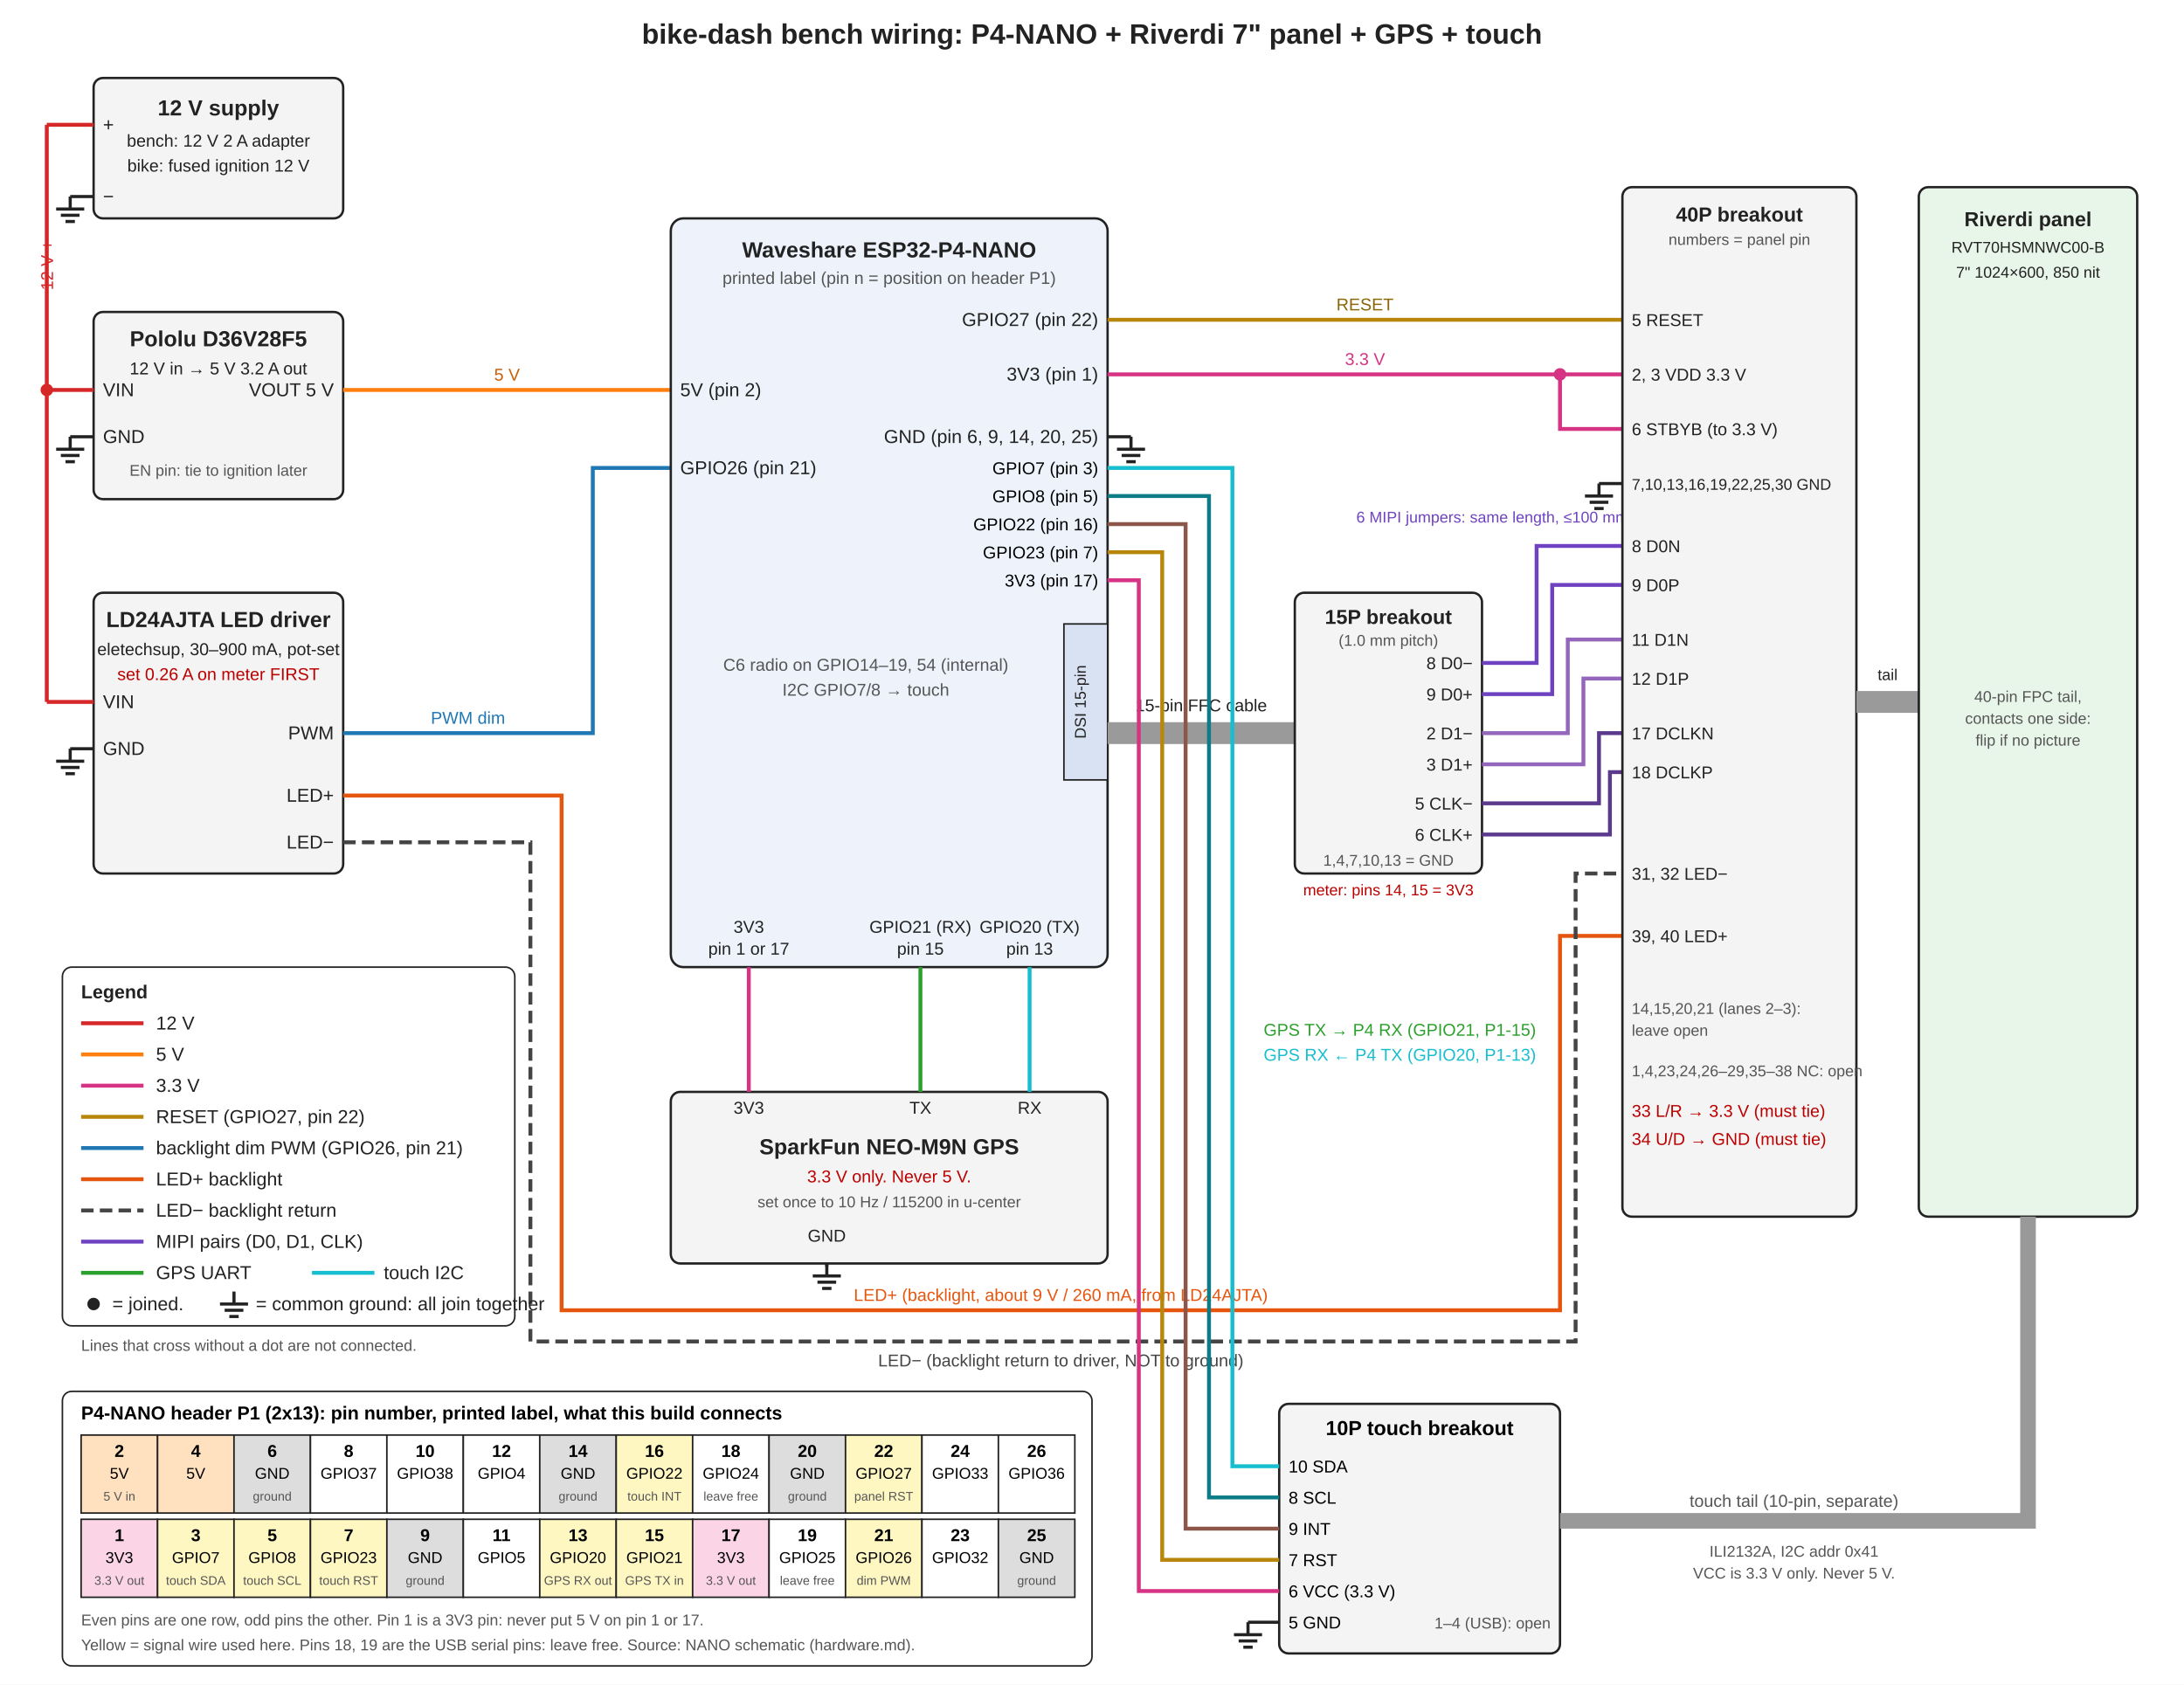
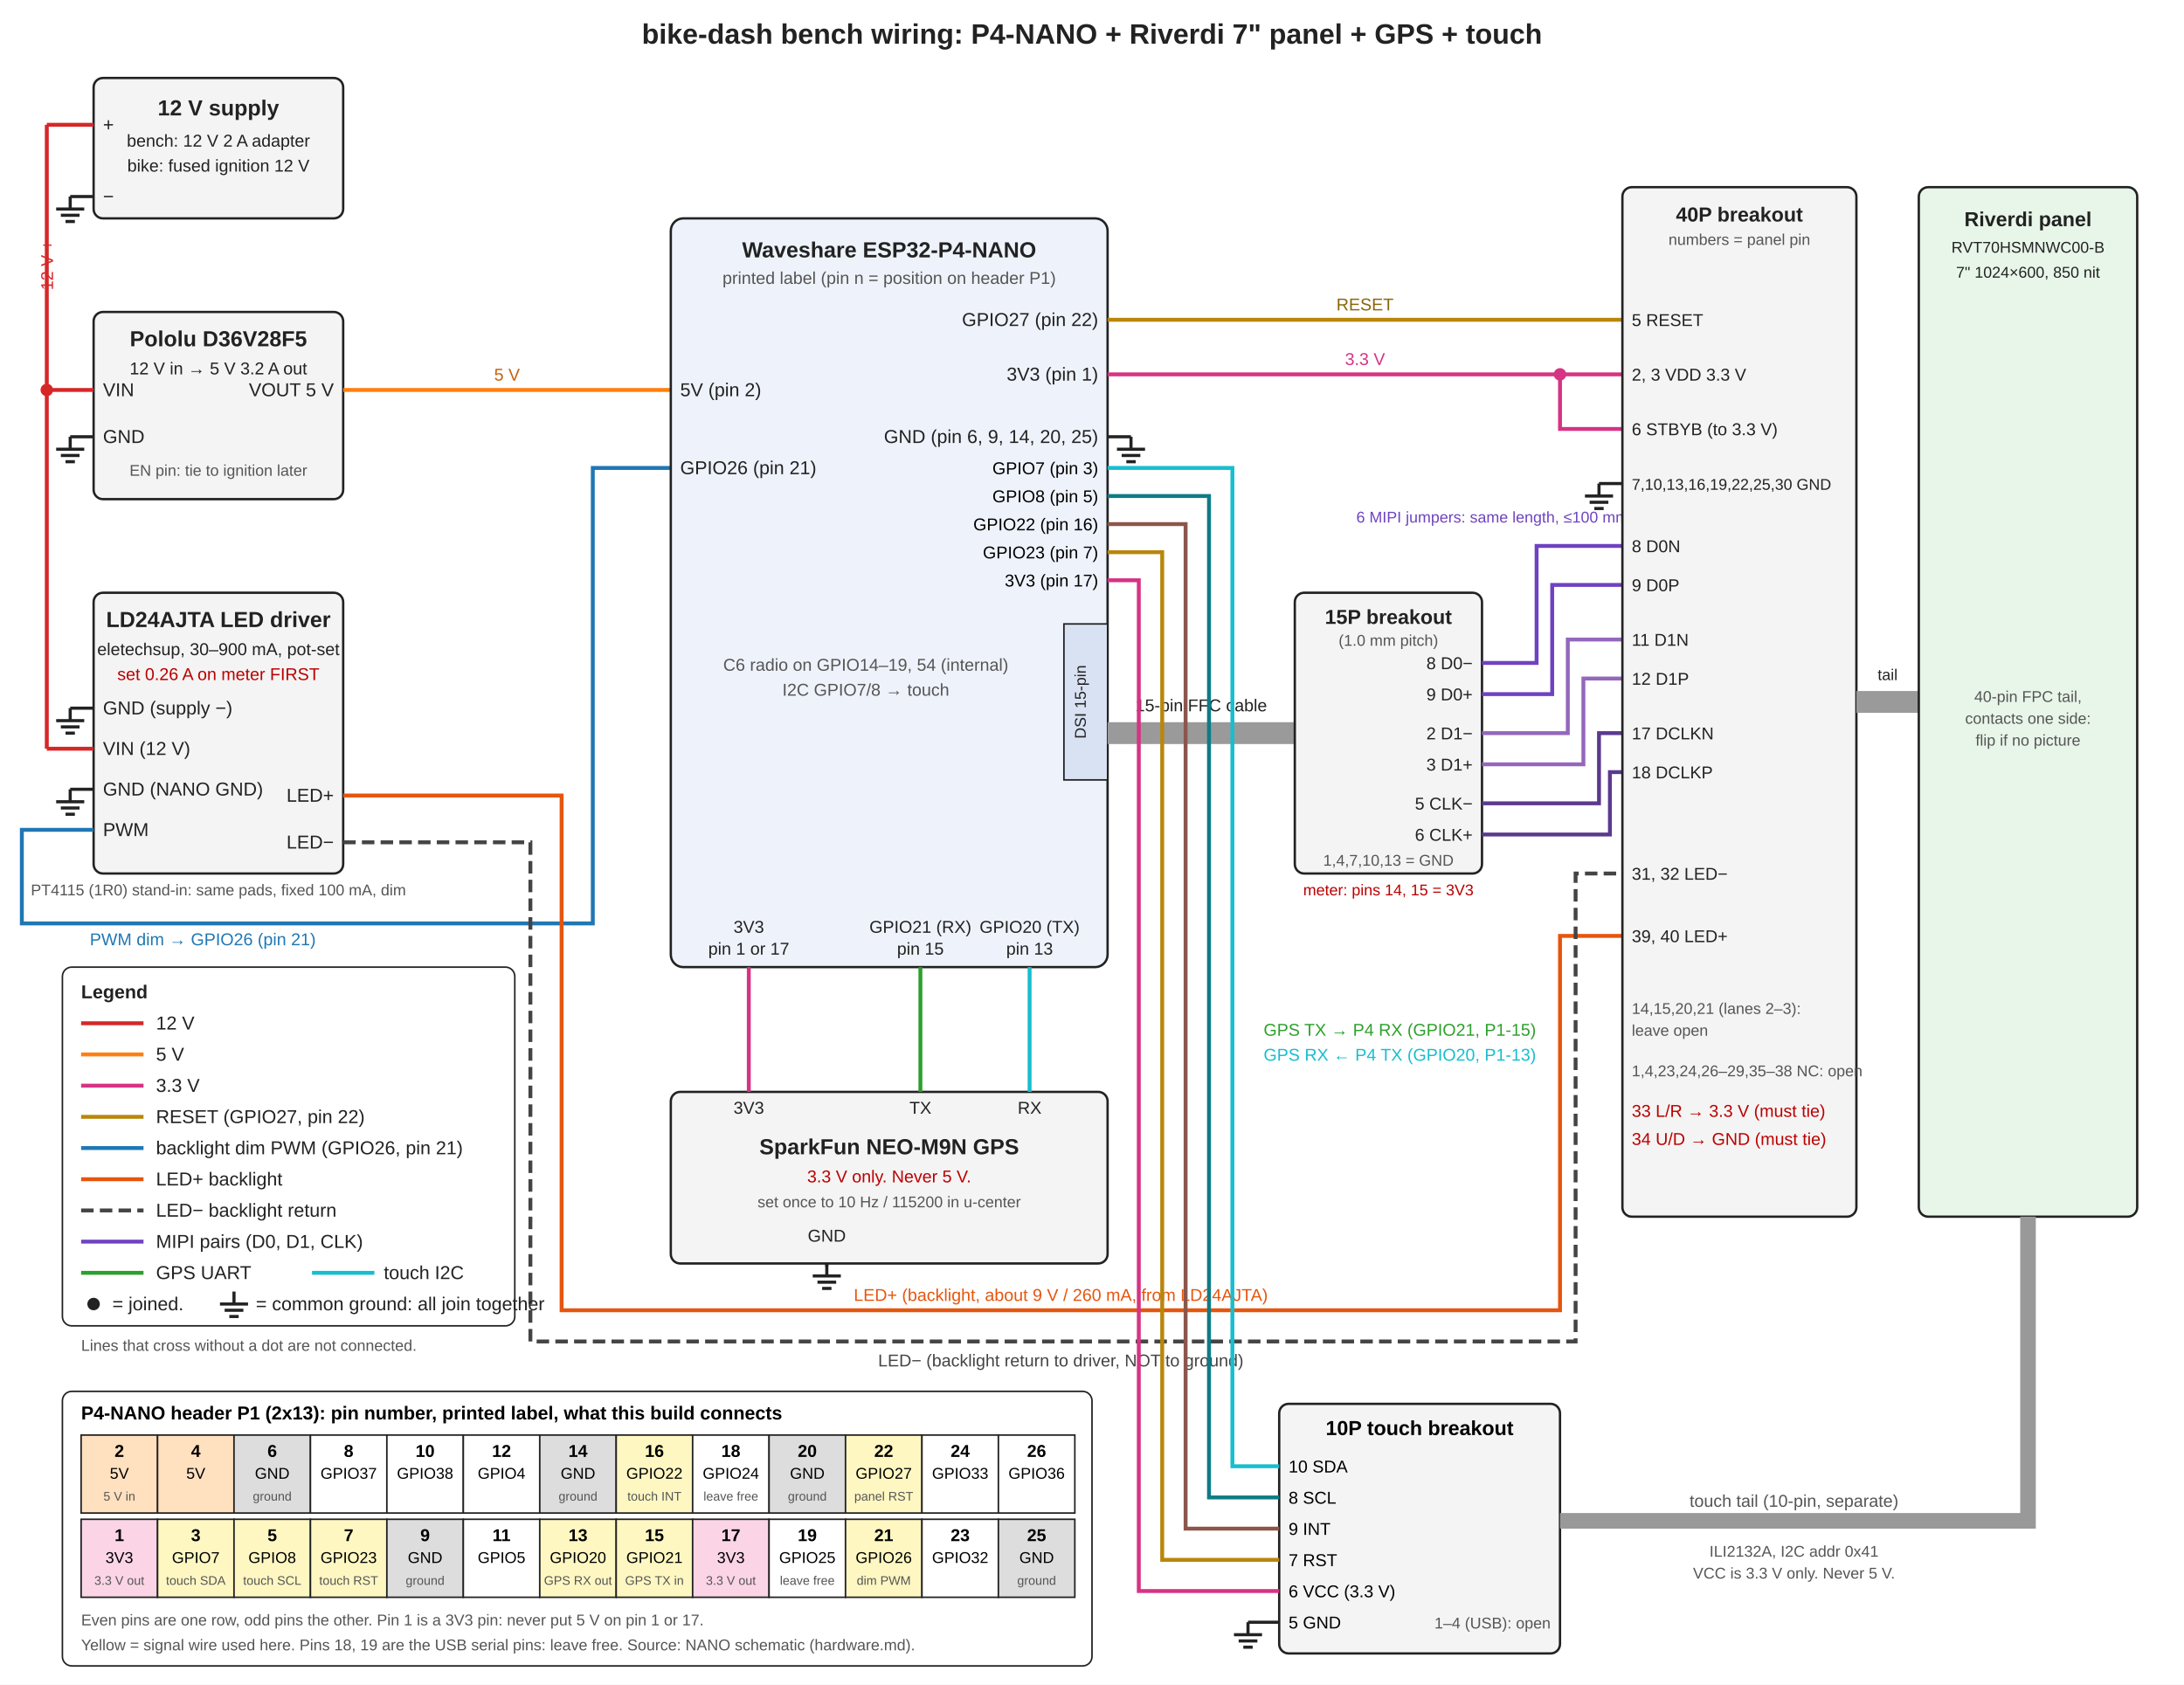
<svg xmlns="http://www.w3.org/2000/svg" viewBox="0 0 1400 1080" width="1400" height="1080" role="img" aria-label="Bench wiring: 12 V supply feeds a Pololu 5 V buck and an LD24AJTA LED driver; the P4-NANO gets 5 V, drives the panel over a 15-pin FFC to a 15-pin breakout, six MIPI jumpers to a 40-pin breakout, and the Riverdi panel tail; RESET, 3.3 V and STBYB from the P4-NANO header; backlight LED+/LED- from the LD24AJTA; GPS on 3.3 V and GPIO20/21; touch on a 10-pin breakout: I2C GPIO7/8, INT GPIO22, RST GPIO23, 3.3 V.">
  <defs>
    <g id="gnd" stroke="#222" stroke-width="2" fill="none">
      <line x1="0" y1="0" x2="0" y2="8" />
      <line x1="-9" y1="8" x2="9" y2="8" />
      <line x1="-6" y1="12" x2="6" y2="12" />
      <line x1="-3" y1="16" x2="3" y2="16" />
    </g>
  </defs>
  <rect x="0" y="0" width="1400" height="1080" fill="#ffffff" />
  <g font-family="Arial, Helvetica, sans-serif" font-size="12" fill="#222">
    <text x="700" y="28" font-size="18" font-weight="bold" text-anchor="middle">bike-dash bench wiring: P4-NANO + Riverdi 7" panel + GPS + touch</text>
    <rect x="60" y="50" width="160" height="90" rx="6" fill="#f4f4f4" stroke="#222" stroke-width="1.5" />
    <text x="140" y="74" font-size="14" font-weight="bold" text-anchor="middle">12 V supply</text>
    <text x="140" y="94" font-size="11" text-anchor="middle">bench: 12 V 2 A adapter</text>
    <text x="140" y="110" font-size="11" text-anchor="middle">bike: fused ignition 12 V</text>
    <text x="66" y="84" font-size="12">+</text>
    <text x="66" y="130" font-size="12">−</text>
    <line x1="60" y1="126" x2="45" y2="126" stroke="#222" stroke-width="2" />
    <use href="#gnd" x="45" y="126" />
    <rect x="60" y="200" width="160" height="120" rx="6" fill="#f4f4f4" stroke="#222" stroke-width="1.5" />
    <text x="140" y="222" font-size="14" font-weight="bold" text-anchor="middle">Pololu D36V28F5</text>
    <text x="140" y="240" font-size="11" text-anchor="middle">12 V in → 5 V 3.2 A out</text>
    <text x="66" y="254">VIN</text>
    <text x="66" y="284">GND</text>
    <line x1="60" y1="280" x2="45" y2="280" stroke="#222" stroke-width="2" />
    <use href="#gnd" x="45" y="280" />
    <text x="214" y="254" text-anchor="end">VOUT 5 V</text>
    <text x="140" y="305" font-size="10" text-anchor="middle" fill="#555">EN pin: tie to ignition later</text>
    <rect x="60" y="380" width="160" height="180" rx="6" fill="#f4f4f4" stroke="#222" stroke-width="1.5" />
    <text x="140" y="402" font-size="14" font-weight="bold" text-anchor="middle">LD24AJTA LED driver</text>
    <text x="140" y="420" font-size="11" text-anchor="middle">eletechsup, 30–900 mA, pot-set</text>
    <text x="140" y="436" font-size="11" text-anchor="middle" fill="#b00">set 0.26 A on meter FIRST</text>
-     <text x="66" y="454">VIN</text>
-     <text x="66" y="484">GND</text>
-     <line x1="60" y1="480" x2="45" y2="480" stroke="#222" stroke-width="2" />
-     <use href="#gnd" x="45" y="480" />
-     <text x="214" y="474" text-anchor="end">PWM</text>
+     <text x="66" y="458">GND (supply −)</text>
+     <line x1="60" y1="454" x2="45" y2="454" stroke="#222" stroke-width="2" />
+     <use href="#gnd" x="45" y="454" />
+     <text x="66" y="484">VIN (12 V)</text>
+     <text x="66" y="510">GND (NANO GND)</text>
+     <line x1="60" y1="506" x2="45" y2="506" stroke="#222" stroke-width="2" />
+     <use href="#gnd" x="45" y="506" />
+     <text x="66" y="536">PWM</text>
+     <text x="140" y="574" font-size="10" text-anchor="middle" fill="#555">PT4115 (1R0) stand-in: same pads, fixed 100 mA, dim</text>
    <text x="214" y="514" text-anchor="end">LED+</text>
    <text x="214" y="544" text-anchor="end">LED−</text>
    <g stroke="#d62728" stroke-width="2.5" fill="none">
-       <line x1="30" y1="80" x2="30" y2="450" />
+       <line x1="30" y1="80" x2="30" y2="480" />
      <line x1="30" y1="80" x2="60" y2="80" />
      <line x1="30" y1="250" x2="60" y2="250" />
-       <line x1="30" y1="450" x2="60" y2="450" />
+       <line x1="30" y1="480" x2="60" y2="480" />
    </g>
    <circle cx="30" cy="250" r="4" fill="#d62728" />
    <text x="34" y="170" font-size="11" fill="#d62728" transform="rotate(-90 34 170)" text-anchor="middle">12 V +</text>
    <line x1="220" y1="250" x2="430" y2="250" stroke="#ff7f0e" stroke-width="2.5" />
    <text x="325" y="244" font-size="11" fill="#c8600a" text-anchor="middle">5 V</text>
-     <polyline points="220,470 380,470 380,300 430,300" fill="none" stroke="#1f77b4" stroke-width="2.5" />
-     <text x="300" y="464" font-size="11" fill="#1f77b4" text-anchor="middle">PWM dim</text>
+     <polyline points="60,532 14,532 14,592 380,592 380,300 430,300" fill="none" stroke="#1f77b4" stroke-width="2.5" />
+     <text x="130" y="606" font-size="11" fill="#1f77b4" text-anchor="middle">PWM dim → GPIO26 (pin 21)</text>
    <polyline points="220,510 360,510 360,840 1000,840 1000,600 1040,600" fill="none" stroke="#e6550d" stroke-width="2.5" />
    <polyline points="220,540 340,540 340,860 1010,860 1010,560 1040,560" fill="none" stroke="#444" stroke-width="2.5" stroke-dasharray="8 4" />
    <text x="680" y="834" font-size="11" fill="#e6550d" text-anchor="middle">LED+  (backlight, about 9 V / 260 mA, from LD24AJTA)</text>
    <text x="680" y="876" font-size="11" fill="#444" text-anchor="middle">LED−  (backlight return to driver, NOT to ground)</text>
    <rect x="430" y="140" width="280" height="480" rx="8" fill="#eef3fb" stroke="#222" stroke-width="1.5" />
    <text x="570" y="165" font-size="14" font-weight="bold" text-anchor="middle">Waveshare ESP32-P4-NANO</text>
    <text x="570" y="182" font-size="11" text-anchor="middle" fill="#555">printed label (pin n = position on header P1)</text>
    <text x="436" y="254">5V (pin 2)</text>
    <text x="436" y="304">GPIO26 (pin 21)</text>
    <text x="704" y="209" text-anchor="end">GPIO27 (pin 22)</text>
    <text x="704" y="244" text-anchor="end">3V3 (pin 1)</text>
    <text x="704" y="284" text-anchor="end">GND (pin 6, 9, 14, 20, 25)</text>
    <line x1="710" y1="280" x2="725" y2="280" stroke="#222" stroke-width="2" />
    <use href="#gnd" x="725" y="280" />
    <rect x="682" y="400" width="28" height="100" fill="#d9e2f3" stroke="#222" />
    <text x="696" y="450" font-size="10" text-anchor="middle" transform="rotate(-90 696 450)">DSI 15-pin</text>
    <text x="480" y="598" font-size="11" text-anchor="middle">3V3</text>
    <text x="480" y="612" font-size="11" text-anchor="middle">pin 1 or 17</text>
    <text x="590" y="598" font-size="11" text-anchor="middle">GPIO21 (RX)</text>
    <text x="590" y="612" font-size="11" text-anchor="middle">pin 15</text>
    <text x="660" y="598" font-size="11" text-anchor="middle">GPIO20 (TX)</text>
    <text x="660" y="612" font-size="11" text-anchor="middle">pin 13</text>
    <text x="555" y="430" font-size="11" text-anchor="middle" fill="#555">C6 radio on GPIO14–19, 54 (internal)</text>
    <text x="555" y="446" font-size="11" text-anchor="middle" fill="#555">I2C GPIO7/8 → touch</text>
    <line x1="710" y1="205" x2="1040" y2="205" stroke="#b8860b" stroke-width="2.5" />
    <text x="875" y="199" font-size="11" fill="#8a6508" text-anchor="middle">RESET</text>
    <polyline points="710,240 1040,240" fill="none" stroke="#d63384" stroke-width="2.5" />
    <polyline points="1000,240 1000,275 1040,275" fill="none" stroke="#d63384" stroke-width="2.5" />
    <circle cx="1000" cy="240" r="4" fill="#d63384" />
    <text x="875" y="234" font-size="11" fill="#d63384" text-anchor="middle">3.3 V</text>
    <line x1="710" y1="470" x2="830" y2="470" stroke="#9a9a9a" stroke-width="14" />
    <text x="770" y="456" font-size="11" text-anchor="middle">15-pin FFC cable</text>
    <text x="890" y="574" font-size="10" text-anchor="middle" fill="#b00">meter: pins 14, 15 = 3V3</text>
    <rect x="830" y="380" width="120" height="180" rx="6" fill="#f4f4f4" stroke="#222" stroke-width="1.5" />
    <text x="890" y="400" font-size="13" font-weight="bold" text-anchor="middle">15P breakout</text>
    <text x="890" y="414" font-size="10" text-anchor="middle" fill="#555">(1.0 mm pitch)</text>
    <text x="944" y="429" text-anchor="end" font-size="11">8  D0−</text>
    <text x="944" y="449" text-anchor="end" font-size="11">9  D0+</text>
    <text x="944" y="474" text-anchor="end" font-size="11">2  D1−</text>
    <text x="944" y="494" text-anchor="end" font-size="11">3  D1+</text>
    <text x="944" y="519" text-anchor="end" font-size="11">5  CLK−</text>
    <text x="944" y="539" text-anchor="end" font-size="11">6  CLK+</text>
    <text x="890" y="555" font-size="10" text-anchor="middle" fill="#555">1,4,7,10,13 = GND</text>
    <g fill="none" stroke-width="2.5">
      <polyline points="950,425 985,425 985,350 1040,350" stroke="#6f42c1" />
      <polyline points="950,445 995,445 995,375 1040,375" stroke="#6f42c1" />
      <polyline points="950,470 1005,470 1005,410 1040,410" stroke="#9467bd" />
      <polyline points="950,490 1015,490 1015,435 1040,435" stroke="#9467bd" />
      <polyline points="950,515 1025,515 1025,470 1040,470" stroke="#5b3a8e" />
      <polyline points="950,535 1032,535 1032,495 1040,495" stroke="#5b3a8e" />
    </g>
    <text x="990" y="335" font-size="10" fill="#6f42c1" text-anchor="middle">6 MIPI jumpers: same length, ≤100 mm, pairs together</text>
    <rect x="1040" y="120" width="150" height="660" rx="6" fill="#f4f4f4" stroke="#222" stroke-width="1.5" />
    <text x="1115" y="142" font-size="13" font-weight="bold" text-anchor="middle">40P breakout</text>
    <text x="1115" y="157" font-size="10" text-anchor="middle" fill="#555">numbers = panel pin</text>
    <text x="1046" y="209" font-size="11">5  RESET</text>
    <text x="1046" y="244" font-size="11">2, 3  VDD 3.3 V</text>
    <text x="1046" y="279" font-size="11">6  STBYB (to 3.3 V)</text>
    <text x="1046" y="314" font-size="10">7,10,13,16,19,22,25,30 GND</text>
    <line x1="1040" y1="310" x2="1025" y2="310" stroke="#222" stroke-width="2" />
    <use href="#gnd" x="1025" y="310" />
    <text x="1046" y="354" font-size="11">8  D0N</text>
    <text x="1046" y="379" font-size="11">9  D0P</text>
    <text x="1046" y="414" font-size="11">11  D1N</text>
    <text x="1046" y="439" font-size="11">12  D1P</text>
    <text x="1046" y="474" font-size="11">17  DCLKN</text>
    <text x="1046" y="499" font-size="11">18  DCLKP</text>
    <text x="1046" y="564" font-size="11">31, 32  LED−</text>
    <text x="1046" y="604" font-size="11">39, 40  LED+</text>
    <text x="1046" y="650" font-size="10" fill="#555">14,15,20,21 (lanes 2–3):</text>
    <text x="1046" y="664" font-size="10" fill="#555">leave open</text>
    <text x="1046" y="690" font-size="10" fill="#555">1,4,23,24,26–29,35–38 NC: open</text>
    <text x="1046" y="716" font-size="11" fill="#b00">33  L/R → 3.3 V (must tie)</text>
    <text x="1046" y="734" font-size="11" fill="#b00">34  U/D → GND (must tie)</text>
    <line x1="1190" y1="450" x2="1230" y2="450" stroke="#9a9a9a" stroke-width="14" />
    <text x="1210" y="436" font-size="10" text-anchor="middle">tail</text>
    <rect x="1230" y="120" width="140" height="660" rx="6" fill="#e8f5e9" stroke="#222" stroke-width="1.5" />
    <text x="1300" y="145" font-size="13" font-weight="bold" text-anchor="middle">Riverdi panel</text>
    <text x="1300" y="162" font-size="10" text-anchor="middle">RVT70HSMNWC00-B</text>
    <text x="1300" y="178" font-size="10" text-anchor="middle">7" 1024×600, 850 nit</text>
    <text x="1300" y="450" font-size="10" text-anchor="middle" fill="#555">40-pin FPC tail,</text>
    <text x="1300" y="464" font-size="10" text-anchor="middle" fill="#555">contacts one side:</text>
    <text x="1300" y="478" font-size="10" text-anchor="middle" fill="#555">flip if no picture</text>
    <rect x="430" y="700" width="280" height="110" rx="6" fill="#f4f4f4" stroke="#222" stroke-width="1.5" />
    <text x="570" y="740" font-size="14" font-weight="bold" text-anchor="middle">SparkFun NEO-M9N GPS</text>
    <text x="570" y="758" font-size="11" text-anchor="middle" fill="#b00">3.3 V only. Never 5 V.</text>
    <text x="570" y="774" font-size="10" text-anchor="middle" fill="#555">set once to 10 Hz / 115200 in u-center</text>
    <text x="480" y="714" font-size="11" text-anchor="middle">3V3</text>
    <text x="590" y="714" font-size="11" text-anchor="middle">TX</text>
    <text x="660" y="714" font-size="11" text-anchor="middle">RX</text>
    <text x="530" y="796" font-size="11" text-anchor="middle">GND</text>
    <line x1="530" y1="810" x2="530" y2="812" stroke="#222" stroke-width="2" />
    <use href="#gnd" x="530" y="810" />
    <line x1="480" y1="620" x2="480" y2="700" stroke="#d63384" stroke-width="2.5" />
    <line x1="590" y1="620" x2="590" y2="700" stroke="#2ca02c" stroke-width="2.5" />
    <line x1="660" y1="620" x2="660" y2="700" stroke="#17becf" stroke-width="2.5" />
    <text x="810" y="664" font-size="11" fill="#2ca02c">GPS TX → P4 RX (GPIO21, P1-15)</text>
    <text x="810" y="680" font-size="11" fill="#17becf">GPS RX ← P4 TX (GPIO20, P1-13)</text>
    <rect x="40" y="620" width="290" height="230" rx="6" fill="#fff" stroke="#222" stroke-width="1" />
    <text x="52" y="640" font-size="12" font-weight="bold">Legend</text>
    <line x1="52" y1="656" x2="92" y2="656" stroke="#d62728" stroke-width="2.5" />
    <text x="100" y="660">12 V</text>
    <line x1="52" y1="676" x2="92" y2="676" stroke="#ff7f0e" stroke-width="2.5" />
    <text x="100" y="680">5 V</text>
    <line x1="52" y1="696" x2="92" y2="696" stroke="#d63384" stroke-width="2.5" />
    <text x="100" y="700">3.3 V</text>
    <line x1="52" y1="716" x2="92" y2="716" stroke="#b8860b" stroke-width="2.5" />
    <text x="100" y="720">RESET (GPIO27, pin 22)</text>
    <line x1="52" y1="736" x2="92" y2="736" stroke="#1f77b4" stroke-width="2.5" />
    <text x="100" y="740">backlight dim PWM (GPIO26, pin 21)</text>
    <line x1="52" y1="756" x2="92" y2="756" stroke="#e6550d" stroke-width="2.5" />
    <text x="100" y="760">LED+ backlight</text>
    <line x1="52" y1="776" x2="92" y2="776" stroke="#444" stroke-width="2.5" stroke-dasharray="8 4" />
    <text x="100" y="780">LED− backlight return</text>
    <line x1="52" y1="796" x2="92" y2="796" stroke="#6f42c1" stroke-width="2.5" />
    <text x="100" y="800">MIPI pairs (D0, D1, CLK)</text>
    <line x1="52" y1="816" x2="92" y2="816" stroke="#2ca02c" stroke-width="2.5" />
    <text x="100" y="820">GPS UART</text>
    <line x1="200" y1="816" x2="240" y2="816" stroke="#17becf" stroke-width="2.5" />
    <text x="246" y="820">touch I2C</text>
    <circle cx="60" cy="836" r="4" fill="#222" />
    <text x="72" y="840">= joined.</text>
    <use href="#gnd" x="150" y="828" />
    <text x="164" y="840">= common ground: all join together</text>
    <text x="52" y="866" font-size="10" fill="#555">Lines that cross without a dot are not connected.</text>
  </g>
  <g font-family="Arial, Helvetica, sans-serif">
    <rect x="820" y="900" width="180" height="160" rx="6" fill="#f4f4f4" stroke="#222" stroke-width="1.5" />
    <text x="704" y="304" text-anchor="end" font-size="11">GPIO7 (pin 3)</text>
    <polyline points="710,300 790,300 790,940 820,940" fill="none" stroke="#17becf" stroke-width="2.5" />
    <text x="826" y="944" font-size="11">10  SDA</text>
    <text x="704" y="322" text-anchor="end" font-size="11">GPIO8 (pin 5)</text>
    <polyline points="710,318 775,318 775,960 820,960" fill="none" stroke="#0e7c86" stroke-width="2.5" />
    <text x="826" y="964" font-size="11">8  SCL</text>
    <text x="704" y="340" text-anchor="end" font-size="11">GPIO22 (pin 16)</text>
    <polyline points="710,336 760,336 760,980 820,980" fill="none" stroke="#8c564b" stroke-width="2.5" />
    <text x="826" y="984" font-size="11">9  INT</text>
    <text x="704" y="358" text-anchor="end" font-size="11">GPIO23 (pin 7)</text>
    <polyline points="710,354 745,354 745,1000 820,1000" fill="none" stroke="#b8860b" stroke-width="2.5" />
    <text x="826" y="1004" font-size="11">7  RST</text>
    <text x="704" y="376" text-anchor="end" font-size="11">3V3 (pin 17)</text>
    <polyline points="710,372 730,372 730,1020 820,1020" fill="none" stroke="#d63384" stroke-width="2.5" />
    <text x="826" y="1024" font-size="11">6  VCC (3.3 V)</text>
    <text x="910" y="920" font-size="13" font-weight="bold" text-anchor="middle">10P touch breakout</text>
    <text x="826" y="1044" font-size="11">5  GND</text>
    <line x1="820" y1="1040" x2="800" y2="1040" stroke="#222" stroke-width="2" />
    <use href="#gnd" x="800" y="1040" />
    <text x="994" y="1044" font-size="10" text-anchor="end" fill="#555">1–4 (USB): open</text>
    <polyline points="1300,780 1300,975 1000,975" fill="none" stroke="#999" stroke-width="10" />
    <text x="1150" y="966" font-size="11" text-anchor="middle" fill="#555">touch tail (10-pin, separate)</text>
    <text x="1150" y="998" font-size="10" text-anchor="middle" fill="#555">ILI2132A, I2C addr 0x41</text>
    <text x="1150" y="1012" font-size="10" text-anchor="middle" fill="#555">VCC is 3.3 V only. Never 5 V.</text>
    <rect x="40" y="892" width="660" height="176" rx="6" fill="#fff" stroke="#222" stroke-width="1" />
    <text x="52" y="910" font-size="12" font-weight="bold">P4-NANO header P1 (2x13): pin number, printed label, what this build connects</text>
    <rect x="52" y="920" width="49" height="50" fill="#ffe0bf" stroke="#222" stroke-width="1" />
    <text x="76.5" y="934" font-size="11" font-weight="bold" text-anchor="middle">2</text>
    <text x="76.5" y="948" font-size="10" text-anchor="middle">5V</text>
    <text x="76.5" y="962" font-size="8" text-anchor="middle" fill="#555">5 V in</text>
    <rect x="101" y="920" width="49" height="50" fill="#ffe0bf" stroke="#222" stroke-width="1" />
    <text x="125.5" y="934" font-size="11" font-weight="bold" text-anchor="middle">4</text>
    <text x="125.5" y="948" font-size="10" text-anchor="middle">5V</text>
    <rect x="150" y="920" width="49" height="50" fill="#dddddd" stroke="#222" stroke-width="1" />
    <text x="174.5" y="934" font-size="11" font-weight="bold" text-anchor="middle">6</text>
    <text x="174.5" y="948" font-size="10" text-anchor="middle">GND</text>
    <text x="174.5" y="962" font-size="8" text-anchor="middle" fill="#555">ground</text>
    <rect x="199" y="920" width="49" height="50" fill="#ffffff" stroke="#222" stroke-width="1" />
    <text x="223.5" y="934" font-size="11" font-weight="bold" text-anchor="middle">8</text>
    <text x="223.5" y="948" font-size="10" text-anchor="middle">GPIO37</text>
    <rect x="248" y="920" width="49" height="50" fill="#ffffff" stroke="#222" stroke-width="1" />
    <text x="272.5" y="934" font-size="11" font-weight="bold" text-anchor="middle">10</text>
    <text x="272.5" y="948" font-size="10" text-anchor="middle">GPIO38</text>
    <rect x="297" y="920" width="49" height="50" fill="#ffffff" stroke="#222" stroke-width="1" />
    <text x="321.5" y="934" font-size="11" font-weight="bold" text-anchor="middle">12</text>
    <text x="321.5" y="948" font-size="10" text-anchor="middle">GPIO4</text>
    <rect x="346" y="920" width="49" height="50" fill="#dddddd" stroke="#222" stroke-width="1" />
    <text x="370.5" y="934" font-size="11" font-weight="bold" text-anchor="middle">14</text>
    <text x="370.5" y="948" font-size="10" text-anchor="middle">GND</text>
    <text x="370.5" y="962" font-size="8" text-anchor="middle" fill="#555">ground</text>
    <rect x="395" y="920" width="49" height="50" fill="#fff7c2" stroke="#222" stroke-width="1" />
    <text x="419.5" y="934" font-size="11" font-weight="bold" text-anchor="middle">16</text>
    <text x="419.5" y="948" font-size="10" text-anchor="middle">GPIO22</text>
    <text x="419.5" y="962" font-size="8" text-anchor="middle" fill="#555">touch INT</text>
    <rect x="444" y="920" width="49" height="50" fill="#ffffff" stroke="#222" stroke-width="1" />
    <text x="468.5" y="934" font-size="11" font-weight="bold" text-anchor="middle">18</text>
    <text x="468.5" y="948" font-size="10" text-anchor="middle">GPIO24</text>
    <text x="468.5" y="962" font-size="8" text-anchor="middle" fill="#555">leave free</text>
    <rect x="493" y="920" width="49" height="50" fill="#dddddd" stroke="#222" stroke-width="1" />
    <text x="517.5" y="934" font-size="11" font-weight="bold" text-anchor="middle">20</text>
    <text x="517.5" y="948" font-size="10" text-anchor="middle">GND</text>
    <text x="517.5" y="962" font-size="8" text-anchor="middle" fill="#555">ground</text>
    <rect x="542" y="920" width="49" height="50" fill="#fff7c2" stroke="#222" stroke-width="1" />
    <text x="566.5" y="934" font-size="11" font-weight="bold" text-anchor="middle">22</text>
    <text x="566.5" y="948" font-size="10" text-anchor="middle">GPIO27</text>
    <text x="566.5" y="962" font-size="8" text-anchor="middle" fill="#555">panel RST</text>
    <rect x="591" y="920" width="49" height="50" fill="#ffffff" stroke="#222" stroke-width="1" />
    <text x="615.5" y="934" font-size="11" font-weight="bold" text-anchor="middle">24</text>
    <text x="615.5" y="948" font-size="10" text-anchor="middle">GPIO33</text>
    <rect x="640" y="920" width="49" height="50" fill="#ffffff" stroke="#222" stroke-width="1" />
    <text x="664.5" y="934" font-size="11" font-weight="bold" text-anchor="middle">26</text>
    <text x="664.5" y="948" font-size="10" text-anchor="middle">GPIO36</text>
    <rect x="52" y="974" width="49" height="50" fill="#fbd5e6" stroke="#222" stroke-width="1" />
    <text x="76.5" y="988" font-size="11" font-weight="bold" text-anchor="middle">1</text>
    <text x="76.5" y="1002" font-size="10" text-anchor="middle">3V3</text>
    <text x="76.5" y="1016" font-size="8" text-anchor="middle" fill="#555">3.3 V out</text>
    <rect x="101" y="974" width="49" height="50" fill="#fff7c2" stroke="#222" stroke-width="1" />
    <text x="125.5" y="988" font-size="11" font-weight="bold" text-anchor="middle">3</text>
    <text x="125.5" y="1002" font-size="10" text-anchor="middle">GPIO7</text>
    <text x="125.5" y="1016" font-size="8" text-anchor="middle" fill="#555">touch SDA</text>
    <rect x="150" y="974" width="49" height="50" fill="#fff7c2" stroke="#222" stroke-width="1" />
    <text x="174.5" y="988" font-size="11" font-weight="bold" text-anchor="middle">5</text>
    <text x="174.5" y="1002" font-size="10" text-anchor="middle">GPIO8</text>
    <text x="174.5" y="1016" font-size="8" text-anchor="middle" fill="#555">touch SCL</text>
    <rect x="199" y="974" width="49" height="50" fill="#fff7c2" stroke="#222" stroke-width="1" />
    <text x="223.5" y="988" font-size="11" font-weight="bold" text-anchor="middle">7</text>
    <text x="223.5" y="1002" font-size="10" text-anchor="middle">GPIO23</text>
    <text x="223.5" y="1016" font-size="8" text-anchor="middle" fill="#555">touch RST</text>
    <rect x="248" y="974" width="49" height="50" fill="#dddddd" stroke="#222" stroke-width="1" />
    <text x="272.5" y="988" font-size="11" font-weight="bold" text-anchor="middle">9</text>
    <text x="272.5" y="1002" font-size="10" text-anchor="middle">GND</text>
    <text x="272.5" y="1016" font-size="8" text-anchor="middle" fill="#555">ground</text>
    <rect x="297" y="974" width="49" height="50" fill="#ffffff" stroke="#222" stroke-width="1" />
    <text x="321.5" y="988" font-size="11" font-weight="bold" text-anchor="middle">11</text>
    <text x="321.5" y="1002" font-size="10" text-anchor="middle">GPIO5</text>
    <rect x="346" y="974" width="49" height="50" fill="#fff7c2" stroke="#222" stroke-width="1" />
    <text x="370.5" y="988" font-size="11" font-weight="bold" text-anchor="middle">13</text>
    <text x="370.5" y="1002" font-size="10" text-anchor="middle">GPIO20</text>
    <text x="370.5" y="1016" font-size="8" text-anchor="middle" fill="#555">GPS RX out</text>
    <rect x="395" y="974" width="49" height="50" fill="#fff7c2" stroke="#222" stroke-width="1" />
    <text x="419.5" y="988" font-size="11" font-weight="bold" text-anchor="middle">15</text>
    <text x="419.5" y="1002" font-size="10" text-anchor="middle">GPIO21</text>
    <text x="419.5" y="1016" font-size="8" text-anchor="middle" fill="#555">GPS TX in</text>
    <rect x="444" y="974" width="49" height="50" fill="#fbd5e6" stroke="#222" stroke-width="1" />
    <text x="468.5" y="988" font-size="11" font-weight="bold" text-anchor="middle">17</text>
    <text x="468.5" y="1002" font-size="10" text-anchor="middle">3V3</text>
    <text x="468.5" y="1016" font-size="8" text-anchor="middle" fill="#555">3.3 V out</text>
    <rect x="493" y="974" width="49" height="50" fill="#ffffff" stroke="#222" stroke-width="1" />
    <text x="517.5" y="988" font-size="11" font-weight="bold" text-anchor="middle">19</text>
    <text x="517.5" y="1002" font-size="10" text-anchor="middle">GPIO25</text>
    <text x="517.5" y="1016" font-size="8" text-anchor="middle" fill="#555">leave free</text>
    <rect x="542" y="974" width="49" height="50" fill="#fff7c2" stroke="#222" stroke-width="1" />
    <text x="566.5" y="988" font-size="11" font-weight="bold" text-anchor="middle">21</text>
    <text x="566.5" y="1002" font-size="10" text-anchor="middle">GPIO26</text>
    <text x="566.5" y="1016" font-size="8" text-anchor="middle" fill="#555">dim PWM</text>
    <rect x="591" y="974" width="49" height="50" fill="#ffffff" stroke="#222" stroke-width="1" />
    <text x="615.5" y="988" font-size="11" font-weight="bold" text-anchor="middle">23</text>
    <text x="615.5" y="1002" font-size="10" text-anchor="middle">GPIO32</text>
    <rect x="640" y="974" width="49" height="50" fill="#dddddd" stroke="#222" stroke-width="1" />
    <text x="664.5" y="988" font-size="11" font-weight="bold" text-anchor="middle">25</text>
    <text x="664.5" y="1002" font-size="10" text-anchor="middle">GND</text>
    <text x="664.5" y="1016" font-size="8" text-anchor="middle" fill="#555">ground</text>
    <text x="52" y="1042" font-size="10" fill="#555">Even pins are one row, odd pins the other. Pin 1 is a 3V3 pin: never put 5 V on pin 1 or 17.</text>
    <text x="52" y="1058" font-size="10" fill="#555">Yellow = signal wire used here. Pins 18, 19 are the USB serial pins: leave free. Source: NANO schematic (hardware.md).</text>
  </g>
</svg>
